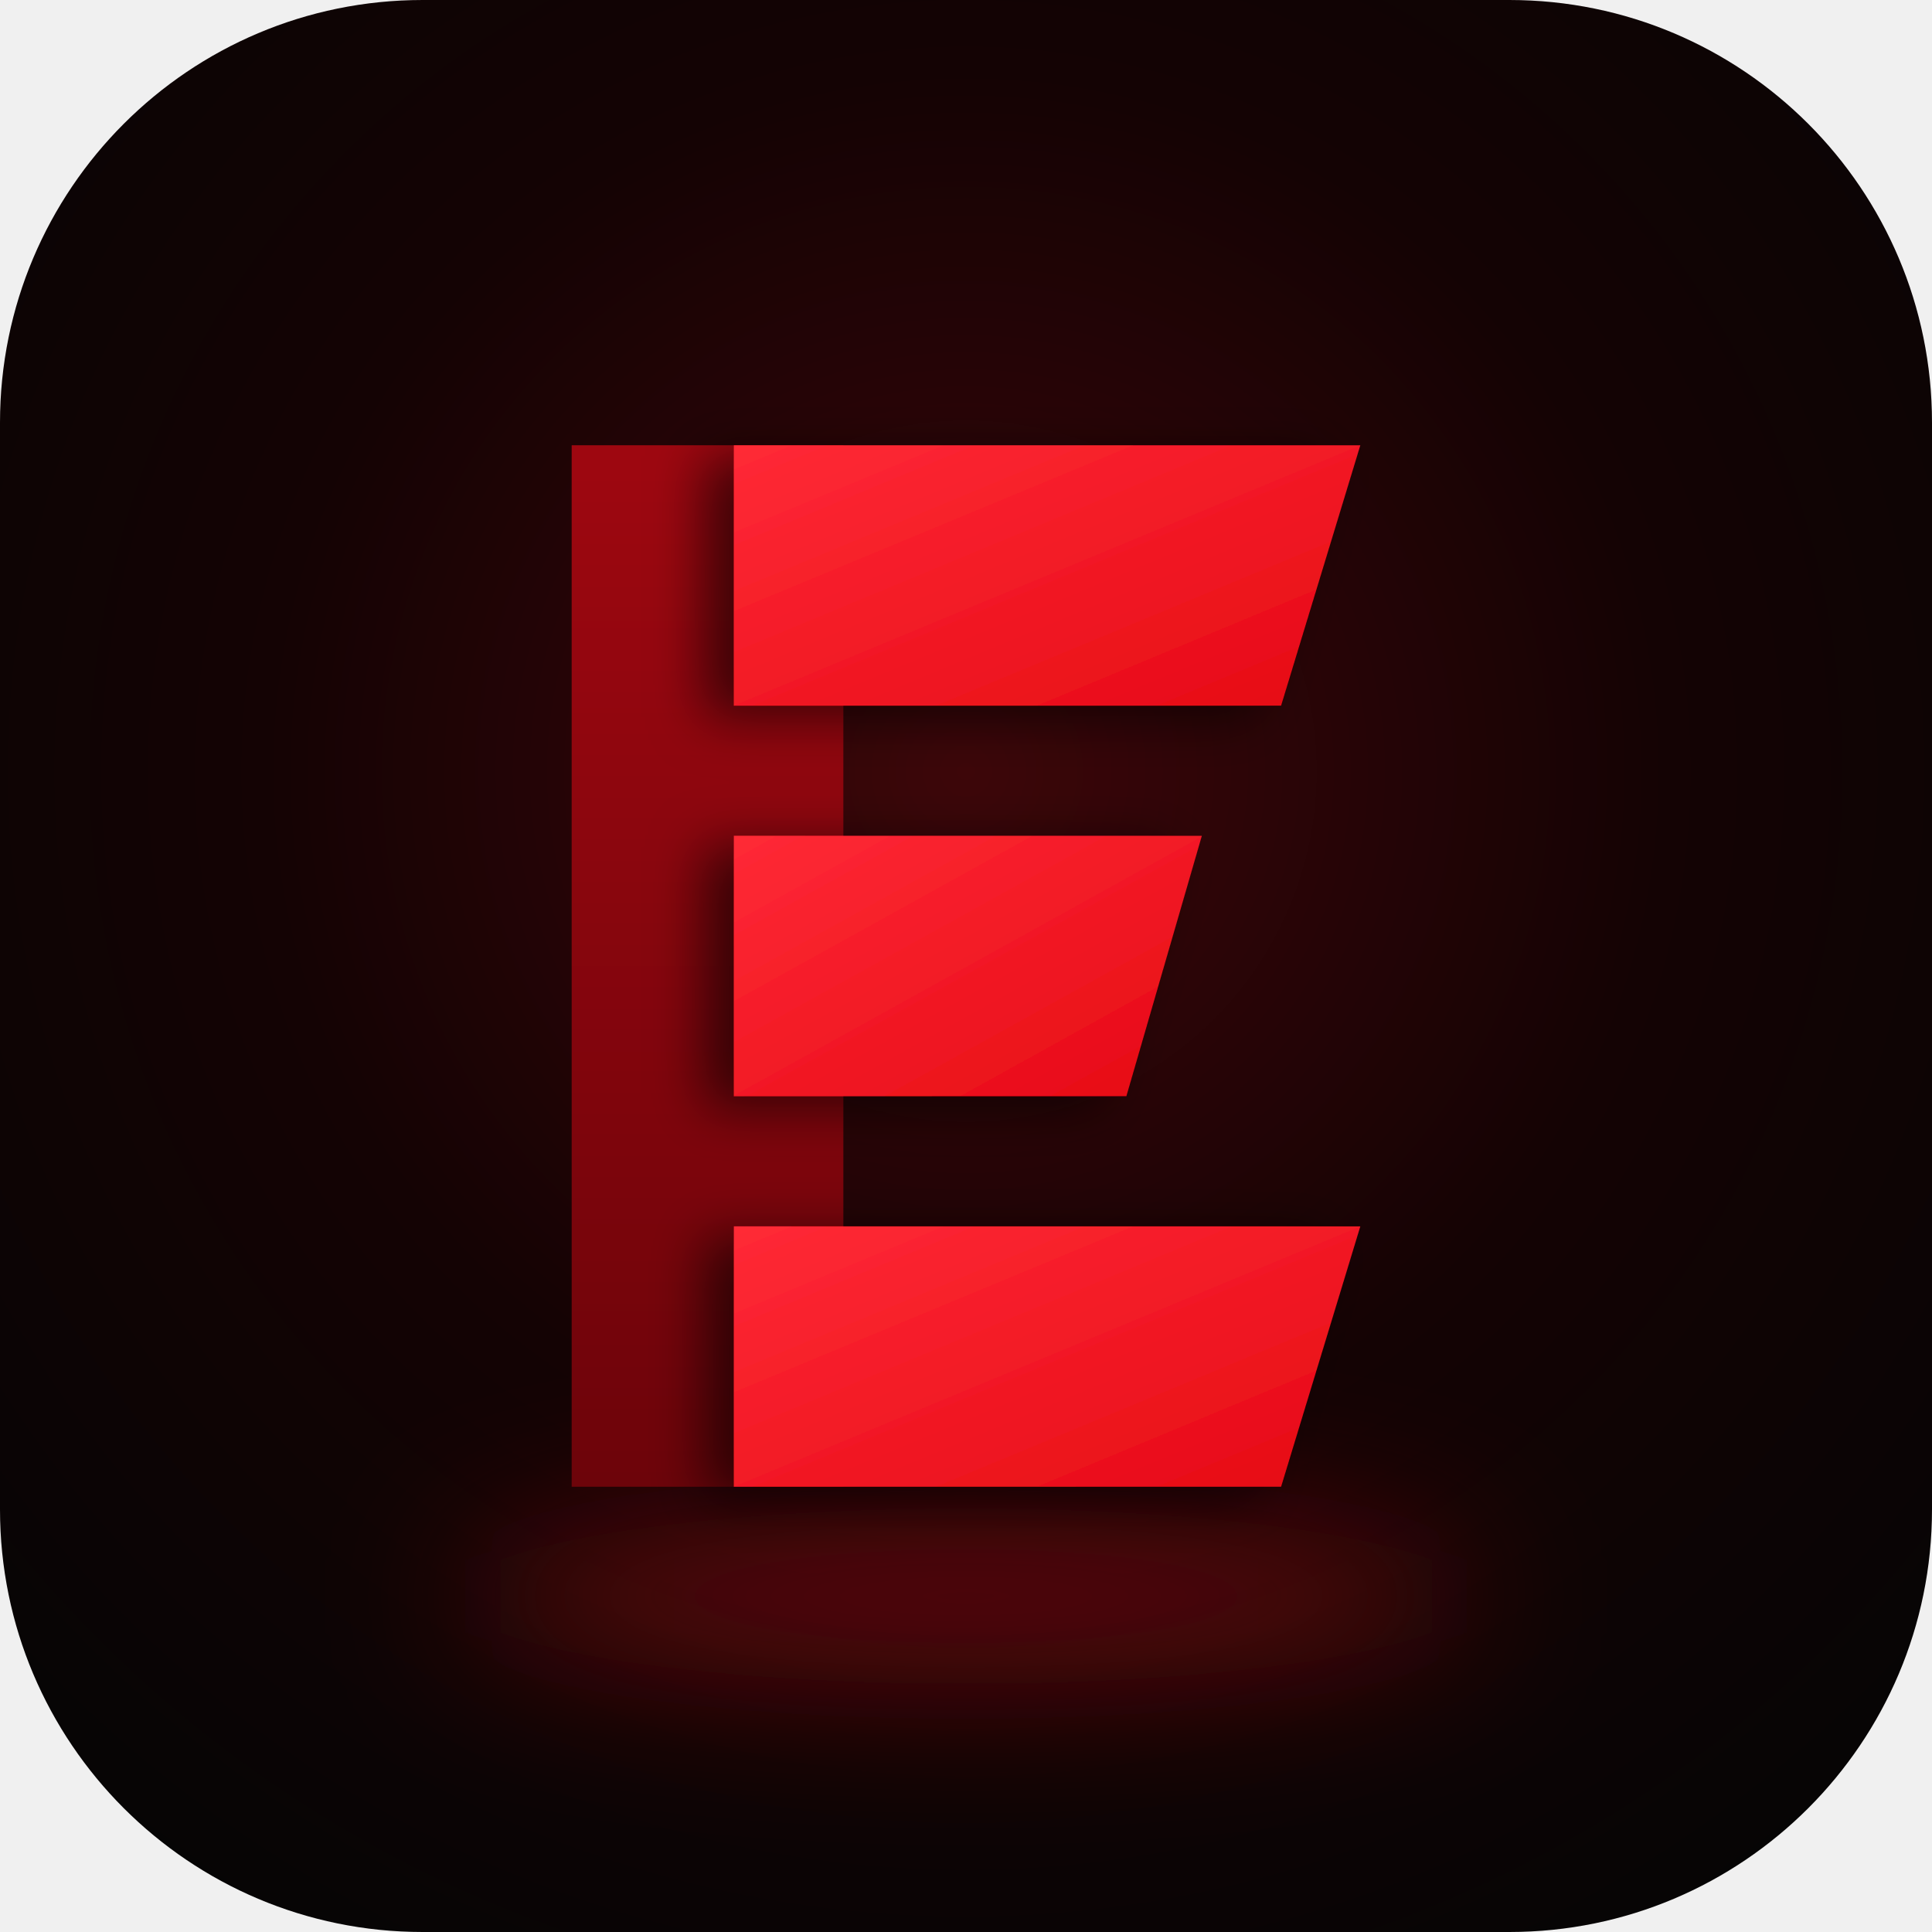
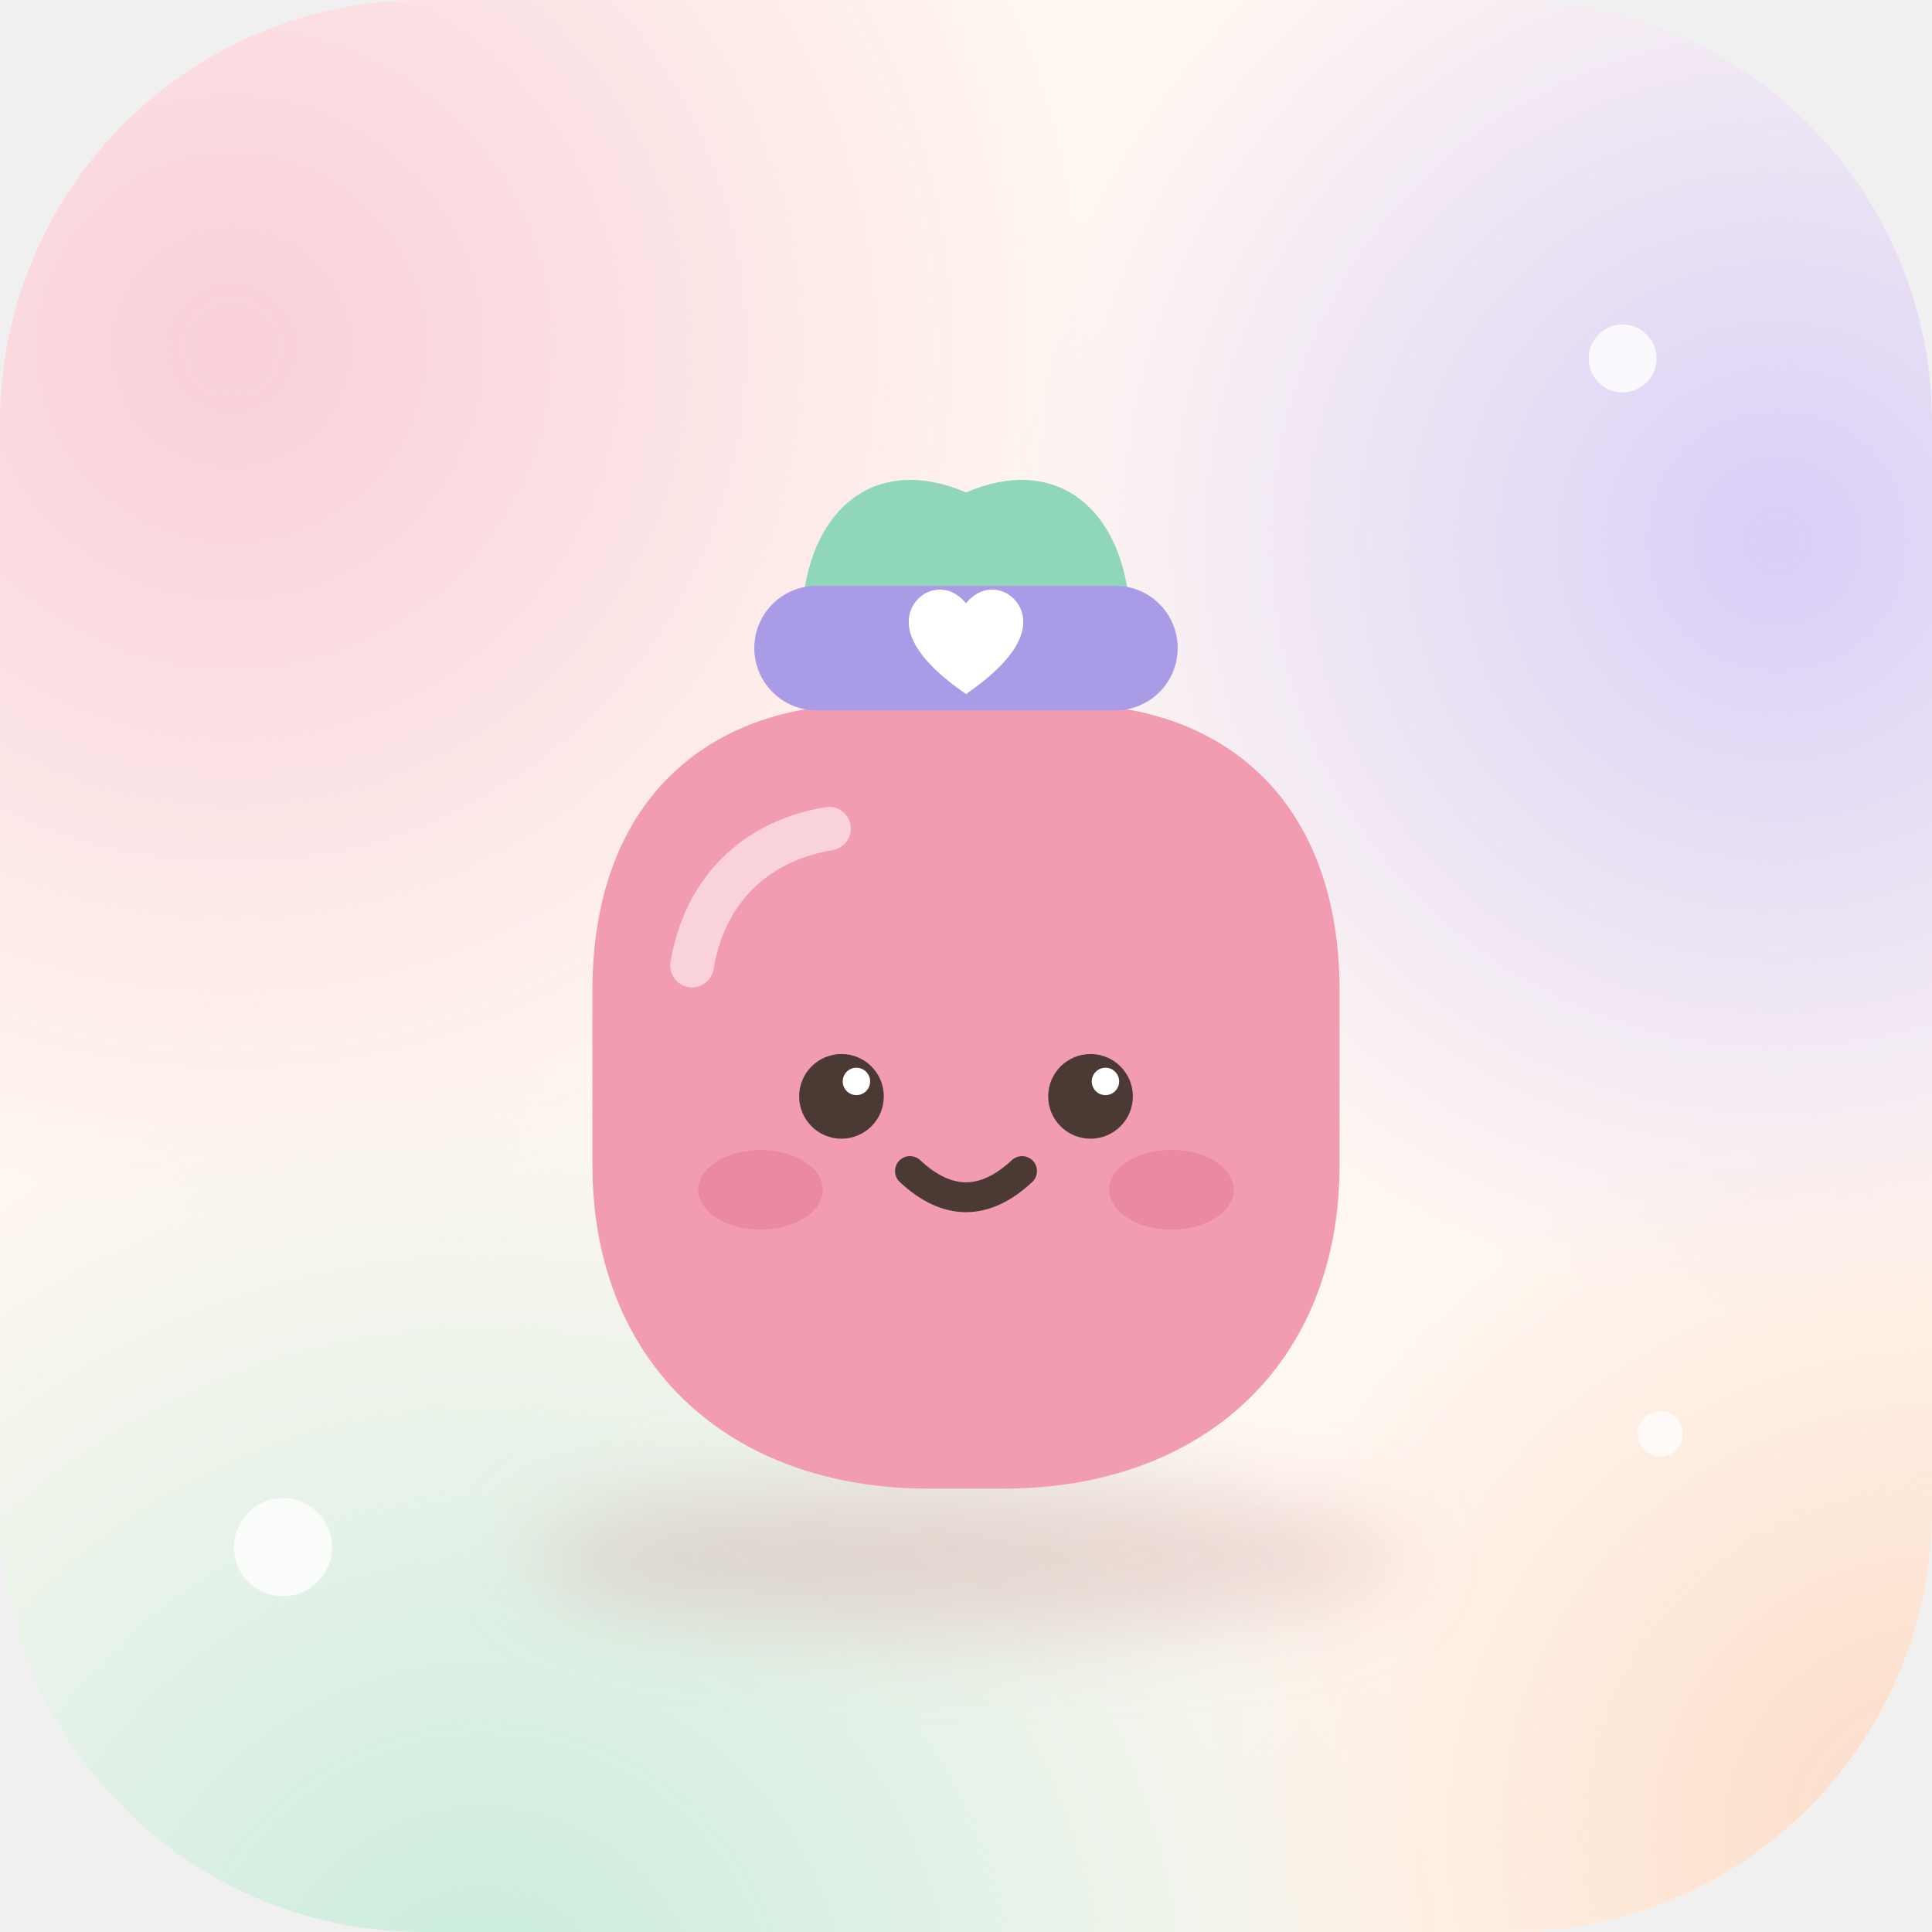
<svg xmlns="http://www.w3.org/2000/svg" viewBox="0 0 1024 1024">
  <defs>
-     <radialGradient id="bg" cx="50%" cy="40%" r="72%">
-       <stop offset="0" stop-color="#3d0609" />
-       <stop offset="0.5" stop-color="#140304" />
-       <stop offset="1" stop-color="#050505" />
+     <radialGradient id="b1" gradientUnits="userSpaceOnUse" cx="122.88" cy="184.32" r="460.8">
+       <stop offset="0" stop-color="#f9cfd9" />
+       <stop offset="1" stop-color="#f9cfd9" stop-opacity="0" />
    </radialGradient>
-     <filter id="blur" filterUnits="userSpaceOnUse" x="0" y="0" width="1024" height="1024">
-       <feGaussianBlur stdDeviation="40" />
+     <radialGradient id="b2" gradientUnits="userSpaceOnUse" cx="942.08" cy="286.72" r="409.6">
+       <stop offset="0" stop-color="#d9cff8" />
+       <stop offset="1" stop-color="#d9cff8" stop-opacity="0" />
+     </radialGradient>
+     <radialGradient id="b3" gradientUnits="userSpaceOnUse" cx="256" cy="1075.2" r="512">
+       <stop offset="0" stop-color="#c7ecdc" />
+       <stop offset="1" stop-color="#c7ecdc" stop-opacity="0" />
+     </radialGradient>
+     <radialGradient id="b4" gradientUnits="userSpaceOnUse" cx="1024" cy="972.8" r="389.12">
+       <stop offset="0" stop-color="#fcdcc6" />
+       <stop offset="1" stop-color="#fcdcc6" stop-opacity="0" />
+     </radialGradient>
+     <filter id="soft" filterUnits="userSpaceOnUse" x="0" y="0" width="1024" height="1024">
+       <feGaussianBlur stdDeviation="22" />
    </filter>
-     <linearGradient id="stem" x1="0" y1="0" x2="0" y2="1">
-       <stop offset="0" stop-color="#9e0710" />
-       <stop offset="1" stop-color="#6d040a" />
-     </linearGradient>
-     <linearGradient id="bar" x1="0" y1="0" x2="1" y2="1">
-       <stop offset="0" stop-color="#ff2a36" />
-       <stop offset="1" stop-color="#e50914" />
-     </linearGradient>
-     <filter id="fold" x="-30%" y="-30%" width="160%" height="160%">
-       <feDropShadow dx="-16" dy="6" stdDeviation="14" flood-color="#000" flood-opacity="0.6" />
-     </filter>
+     <clipPath id="clip">
+       <rect width="1024" height="1024" rx="224" />
+     </clipPath>
  </defs>
-   <rect width="1024" height="1024" rx="224" fill="url(#bg)" />
-   <ellipse cx="512" cy="846" rx="270" ry="46" fill="#e50914" opacity="0.35" filter="url(#blur)" />
-   <g transform="translate(512 512) scale(1) translate(-527 -512)">
-     <path d="M318 236 H462 V788 H318 Z" fill="url(#stem)" />
-     <g filter="url(#fold)">
-       <path d="M404 236 H736 L694 374 H404 Z" fill="url(#bar)" />
-       <path d="M404 443 H652 L612 581 H404 Z" fill="url(#bar)" />
-       <path d="M404 650 H736 L694 788 H404 Z" fill="url(#bar)" />
+   <g clip-path="url(#clip)">
+     <rect width="1024" height="1024" fill="#fff7f1" />
+     <rect width="1024" height="1024" fill="url(#b1)" />
+     <rect width="1024" height="1024" fill="url(#b2)" />
+     <rect width="1024" height="1024" fill="url(#b3)" />
+     <rect width="1024" height="1024" fill="url(#b4)" />
+     <circle cx="150" cy="820" r="26" fill="#fff" opacity="0.8" />
+     <circle cx="860" cy="190" r="18" fill="#fff" opacity="0.8" />
+     <circle cx="880" cy="760" r="12" fill="#fff" opacity="0.7" />
+     <ellipse cx="512" cy="825" rx="230" ry="40" fill="#c98b8b" opacity="0.28" filter="url(#soft)" />
+     <g transform="translate(182 195) scale(6.6)">
+       <path d="M37 18c1-7 6-11 13-8 7-3 12 1 13 8Z" fill="#8fd6bb" />
+       <path d="M20 50c0-15 9-23 22-23h16c13 0 22 8 22 23v14c0 16-11 26-27 26h-6c-16 0-27-10-27-26Z" fill="#f29cb2" />
+       <path d="M33 22.5a5 5 0 0 1 5-5h24a5 5 0 0 1 0 10H38a5 5 0 0 1-5-5Z" fill="#a99be6" />
+       <path d="M28 48c1-6 5-10 11-11" fill="none" stroke="#fff" stroke-width="3.5" stroke-linecap="round" opacity="0.55" />
+       <path d="M50 26.2c-.5-.4-4.6-3-4.6-5.8 0-1.5 1.2-2.6 2.5-2.6.9 0 1.6.5 2.1 1.1.5-.6 1.2-1.1 2.1-1.1 1.3 0 2.5 1.1 2.5 2.6 0 2.8-4.1 5.4-4.6 5.8Z" fill="#fff" />
+       <ellipse cx="33.5" cy="66" rx="5" ry="3.2" fill="#e2708f" opacity="0.45" />
+       <ellipse cx="66.5" cy="66" rx="5" ry="3.2" fill="#e2708f" opacity="0.45" />
+       <circle cx="40" cy="58.5" r="3.4" fill="#4b3a33" />
+       <circle cx="60" cy="58.5" r="3.4" fill="#4b3a33" />
+       <circle cx="41.2" cy="57.3" r="1.1" fill="#fff" />
+       <circle cx="61.2" cy="57.3" r="1.1" fill="#fff" />
+       <path d="M45.5 64.5q4.5 4.2 9 0" fill="none" stroke="#4b3a33" stroke-width="2.4" stroke-linecap="round" />
    </g>
  </g>
</svg>
